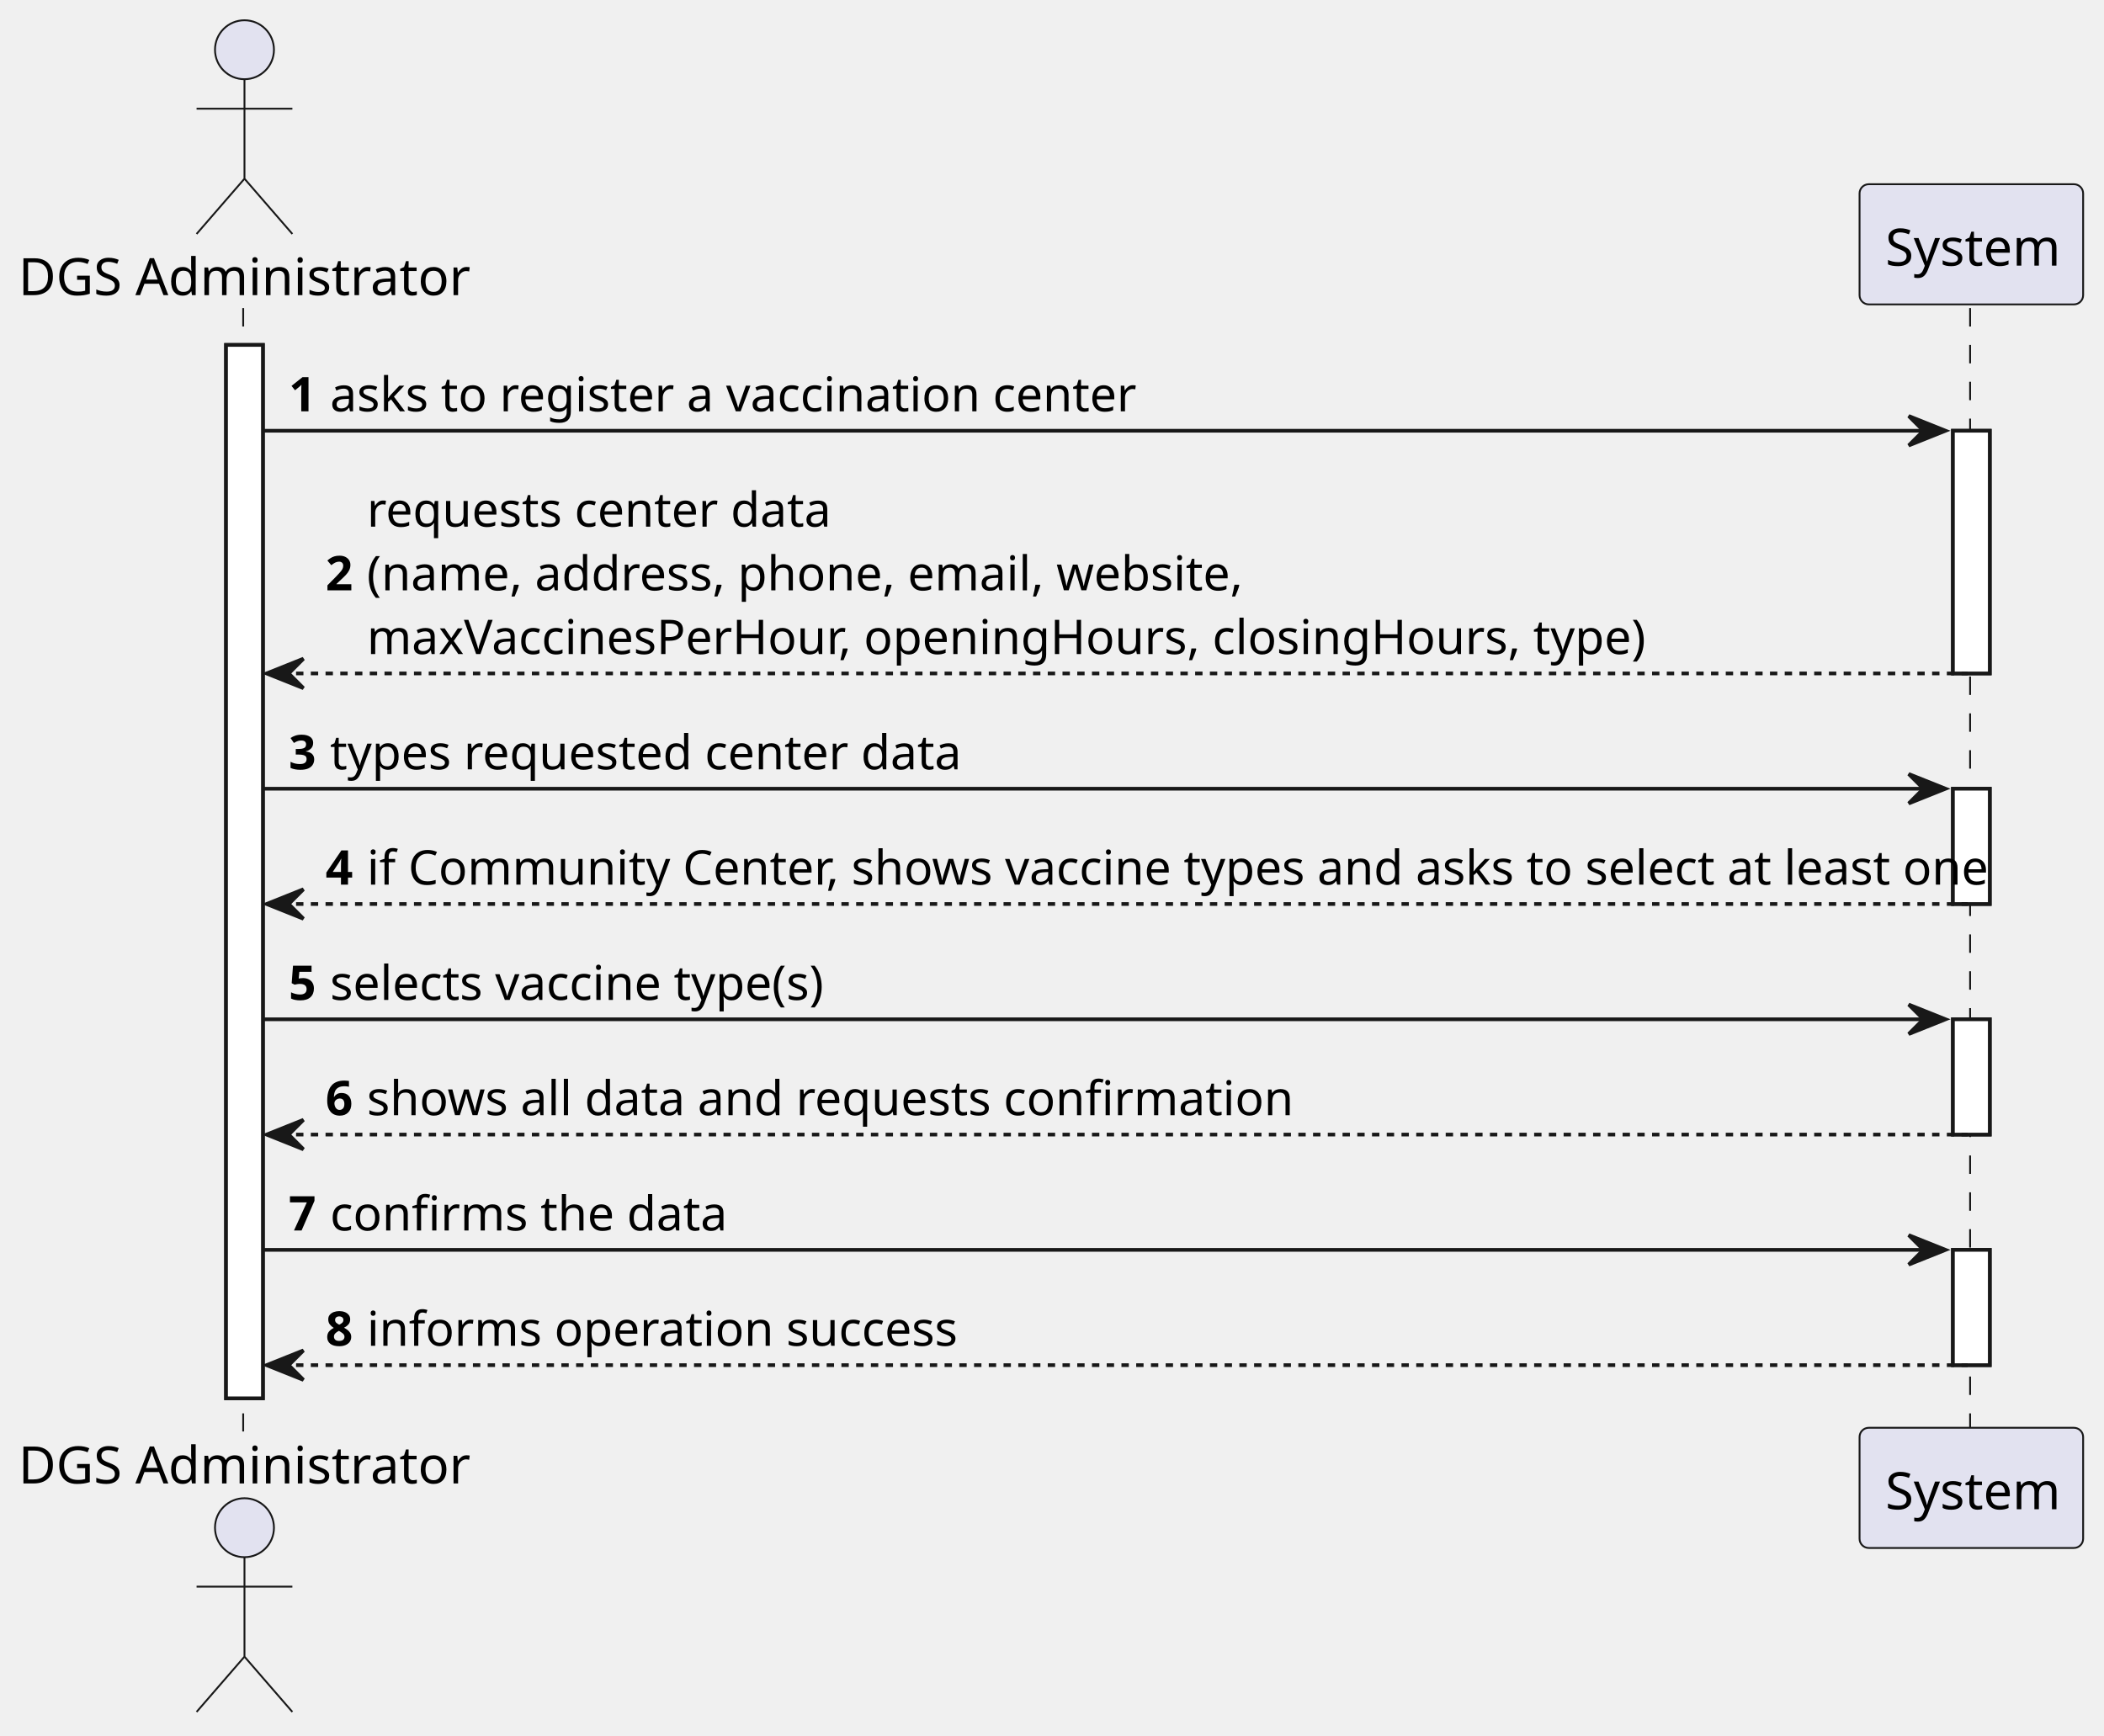
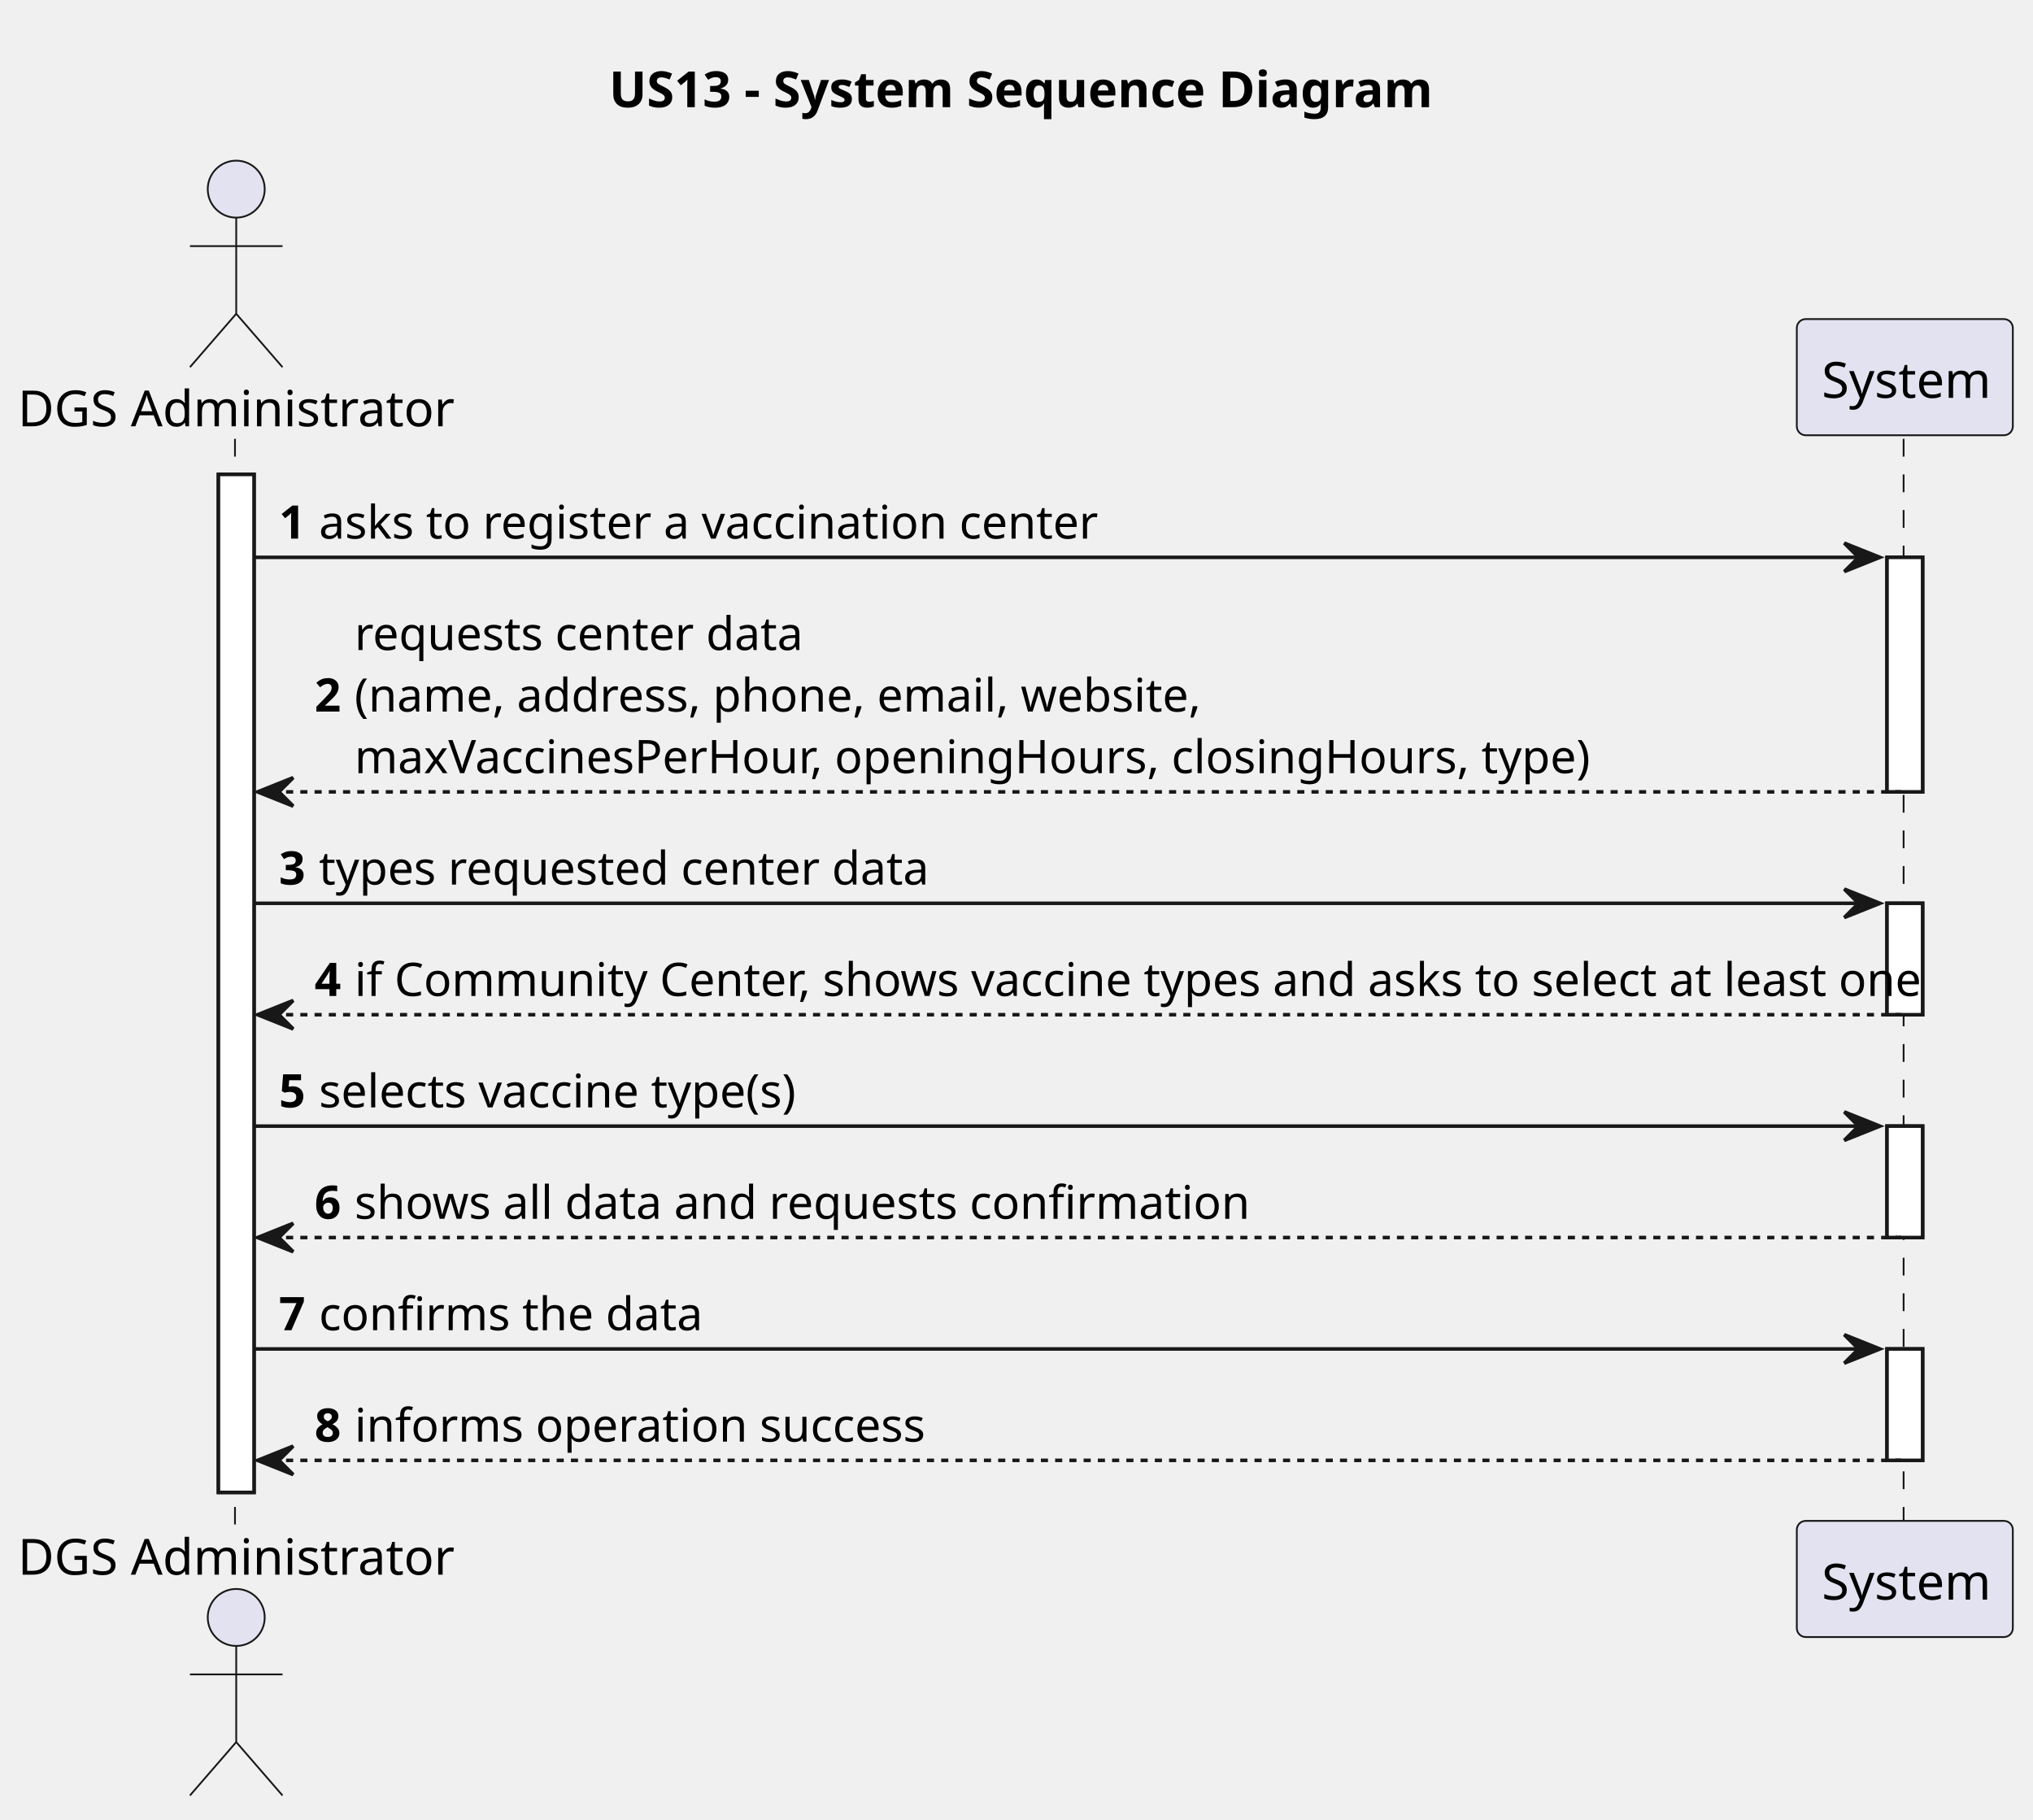
- <svg xmlns="http://www.w3.org/2000/svg" contentStyleType="text/css" data-diagram-type="SEQUENCE" height="471px" preserveAspectRatio="none" style="width:571px;height:471px;background:#FFFFFF;" version="1.1" viewBox="0 0 571 471" width="571px" zoomAndPan="magnify">
+ <svg xmlns="http://www.w3.org/2000/svg" contentStyleType="text/css" height="511px" preserveAspectRatio="none" style="width:571px;height:511px;background:#FFFFFF;" version="1.1" viewBox="0 0 571 511" width="571px" zoomAndPan="magnify">
  <defs />
  <g>
-     <g>
-       <rect fill="#FFFFFF" height="285.91" style="stroke:#181818;stroke-width:1;" width="10" x="61.348" y="93.621" />
-     </g>
-     <g>
-       <rect fill="#FFFFFF" height="65.873" style="stroke:#181818;stroke-width:1;" width="10" x="529.999" y="116.912" />
-     </g>
-     <g>
-       <rect fill="#FFFFFF" height="31.291" style="stroke:#181818;stroke-width:1;" width="10" x="529.999" y="214.076" />
-     </g>
-     <g>
-       <rect fill="#FFFFFF" height="31.291" style="stroke:#181818;stroke-width:1;" width="10" x="529.999" y="276.658" />
-     </g>
-     <g>
-       <rect fill="#FFFFFF" height="31.291" style="stroke:#181818;stroke-width:1;" width="10" x="529.999" y="339.24" />
-     </g>
-     <g>
-       <rect fill="#000000" fill-opacity="0" height="304.91" width="8" x="62.348" y="83.621" />
-       <line style="stroke:#181818;stroke-width:0.5;stroke-dasharray:5,5;" x1="66" x2="66" y1="83.621" y2="388.531" />
-     </g>
-     <g>
-       <rect fill="#000000" fill-opacity="0" height="304.91" width="8" x="530.999" y="83.621" />
-       <line style="stroke:#181818;stroke-width:0.5;stroke-dasharray:5,5;" x1="534.661" x2="534.661" y1="83.621" y2="388.531" />
-     </g>
-     <g class="participant participant-head" data-participant="Admin">
-       <text fill="#000000" font-family="sans-serif" font-size="14" lengthAdjust="spacing" textLength="116.696" x="5" y="80.107">DGS Administrator</text>
-       <ellipse cx="66.348" cy="13.5" fill="#E2E2F0" rx="8" ry="8" style="stroke:#181818;stroke-width:0.5;" />
-       <path d="M66.348,21.5 L66.348,48.5 M53.348,29.5 L79.348,29.5 M66.348,48.5 L53.348,63.5 M66.348,48.5 L79.348,63.5" fill="none" style="stroke:#181818;stroke-width:0.5;" />
-     </g>
-     <g class="participant participant-tail" data-participant="Admin">
-       <text fill="#000000" font-family="sans-serif" font-size="14" lengthAdjust="spacing" textLength="116.696" x="5" y="402.639">DGS Administrator</text>
-       <ellipse cx="66.348" cy="414.652" fill="#E2E2F0" rx="8" ry="8" style="stroke:#181818;stroke-width:0.5;" />
-       <path d="M66.348,422.652 L66.348,449.652 M53.348,430.652 L79.348,430.652 M66.348,449.652 L53.348,464.652 M66.348,449.652 L79.348,464.652" fill="none" style="stroke:#181818;stroke-width:0.5;" />
-     </g>
-     <g class="participant participant-head" data-participant="System">
-       <rect fill="#E2E2F0" height="32.621" rx="2.5" ry="2.5" style="stroke:#181818;stroke-width:0.5;" width="60.676" x="504.661" y="50" />
-       <text fill="#000000" font-family="sans-serif" font-size="14" lengthAdjust="spacing" textLength="46.676" x="511.661" y="72.107">System</text>
-     </g>
-     <g class="participant participant-tail" data-participant="System">
-       <rect fill="#E2E2F0" height="32.621" rx="2.5" ry="2.5" style="stroke:#181818;stroke-width:0.5;" width="60.676" x="504.661" y="387.531" />
-       <text fill="#000000" font-family="sans-serif" font-size="14" lengthAdjust="spacing" textLength="46.676" x="511.661" y="409.639">System</text>
-     </g>
-     <g>
-       <rect fill="#FFFFFF" height="285.91" style="stroke:#181818;stroke-width:1;" width="10" x="61.348" y="93.621" />
-     </g>
-     <g>
-       <rect fill="#FFFFFF" height="65.873" style="stroke:#181818;stroke-width:1;" width="10" x="529.999" y="116.912" />
-     </g>
-     <g>
-       <rect fill="#FFFFFF" height="31.291" style="stroke:#181818;stroke-width:1;" width="10" x="529.999" y="214.076" />
-     </g>
-     <g>
-       <rect fill="#FFFFFF" height="31.291" style="stroke:#181818;stroke-width:1;" width="10" x="529.999" y="276.658" />
-     </g>
-     <g>
-       <rect fill="#FFFFFF" height="31.291" style="stroke:#181818;stroke-width:1;" width="10" x="529.999" y="339.24" />
-     </g>
-     <g class="message" data-participant-1="Admin" data-participant-2="System">
-       <polygon fill="#181818" points="517.999,112.912,527.999,116.912,517.999,120.912,521.999,116.912" style="stroke:#181818;stroke-width:1;" />
-       <line style="stroke:#181818;stroke-width:1;" x1="71.348" x2="523.999" y1="116.912" y2="116.912" />
-       <text fill="#000000" font-family="sans-serif" font-size="13" font-weight="bold" lengthAdjust="spacing" textLength="7.23" x="78.348" y="111.649">1</text>
-       <text fill="#000000" font-family="sans-serif" font-size="13" lengthAdjust="spacing" textLength="207.378" x="89.578" y="111.649">asks to register a vaccination center</text>
-     </g>
-     <g class="message" data-participant-1="System" data-participant-2="Admin">
-       <polygon fill="#181818" points="82.348,178.785,72.348,182.785,82.348,186.785,78.348,182.785" style="stroke:#181818;stroke-width:1;" />
-       <line style="stroke:#181818;stroke-width:1;stroke-dasharray:2,2;" x1="76.348" x2="533.999" y1="182.785" y2="182.785" />
-       <text fill="#000000" font-family="sans-serif" font-size="13" font-weight="bold" lengthAdjust="spacing" textLength="7.23" x="88.348" y="160.231">2</text>
-       <text fill="#000000" font-family="sans-serif" font-size="13" lengthAdjust="spacing" textLength="118.517" x="99.578" y="142.94">requests center data</text>
-       <text fill="#000000" font-family="sans-serif" font-size="13" lengthAdjust="spacing" textLength="226.897" x="99.578" y="160.231">(name, address, phone, email, website,</text>
-       <text fill="#000000" font-family="sans-serif" font-size="13" lengthAdjust="spacing" textLength="332.376" x="99.578" y="177.523">maxVaccinesPerHour, openingHours, closingHours, type)</text>
-     </g>
-     <g class="message" data-participant-1="Admin" data-participant-2="System">
-       <polygon fill="#181818" points="517.999,210.076,527.999,214.076,517.999,218.076,521.999,214.076" style="stroke:#181818;stroke-width:1;" />
-       <line style="stroke:#181818;stroke-width:1;" x1="71.348" x2="523.999" y1="214.076" y2="214.076" />
-       <text fill="#000000" font-family="sans-serif" font-size="13" font-weight="bold" lengthAdjust="spacing" textLength="7.23" x="78.348" y="208.814">3</text>
-       <text fill="#000000" font-family="sans-serif" font-size="13" lengthAdjust="spacing" textLength="161.161" x="89.578" y="208.814">types requested center data</text>
-     </g>
-     <g class="message" data-participant-1="System" data-participant-2="Admin">
-       <polygon fill="#181818" points="82.348,241.367,72.348,245.367,82.348,249.367,78.348,245.367" style="stroke:#181818;stroke-width:1;" />
-       <line style="stroke:#181818;stroke-width:1;stroke-dasharray:2,2;" x1="76.348" x2="533.999" y1="245.367" y2="245.367" />
-       <text fill="#000000" font-family="sans-serif" font-size="13" font-weight="bold" lengthAdjust="spacing" textLength="7.23" x="88.348" y="240.105">4</text>
-       <text fill="#000000" font-family="sans-serif" font-size="13" lengthAdjust="spacing" textLength="423.42" x="99.578" y="240.105">if Community Center, shows vaccine types and asks to select at least one</text>
-     </g>
-     <g class="message" data-participant-1="Admin" data-participant-2="System">
-       <polygon fill="#181818" points="517.999,272.658,527.999,276.658,517.999,280.658,521.999,276.658" style="stroke:#181818;stroke-width:1;" />
-       <line style="stroke:#181818;stroke-width:1;" x1="71.348" x2="523.999" y1="276.658" y2="276.658" />
-       <text fill="#000000" font-family="sans-serif" font-size="13" font-weight="bold" lengthAdjust="spacing" textLength="7.23" x="78.348" y="271.396">5</text>
-       <text fill="#000000" font-family="sans-serif" font-size="13" lengthAdjust="spacing" textLength="131.492" x="89.578" y="271.396">selects vaccine type(s)</text>
-     </g>
-     <g class="message" data-participant-1="System" data-participant-2="Admin">
-       <polygon fill="#181818" points="82.348,303.949,72.348,307.949,82.348,311.949,78.348,307.949" style="stroke:#181818;stroke-width:1;" />
-       <line style="stroke:#181818;stroke-width:1;stroke-dasharray:2,2;" x1="76.348" x2="533.999" y1="307.949" y2="307.949" />
-       <text fill="#000000" font-family="sans-serif" font-size="13" font-weight="bold" lengthAdjust="spacing" textLength="7.23" x="88.348" y="302.687">6</text>
-       <text fill="#000000" font-family="sans-serif" font-size="13" lengthAdjust="spacing" textLength="235.574" x="99.578" y="302.687">shows all data and requests confirmation</text>
-     </g>
-     <g class="message" data-participant-1="Admin" data-participant-2="System">
-       <polygon fill="#181818" points="517.999,335.24,527.999,339.24,517.999,343.24,521.999,339.24" style="stroke:#181818;stroke-width:1;" />
-       <line style="stroke:#181818;stroke-width:1;" x1="71.348" x2="523.999" y1="339.24" y2="339.24" />
-       <text fill="#000000" font-family="sans-serif" font-size="13" font-weight="bold" lengthAdjust="spacing" textLength="7.23" x="78.348" y="333.978">7</text>
-       <text fill="#000000" font-family="sans-serif" font-size="13" lengthAdjust="spacing" textLength="99.715" x="89.578" y="333.978">confirms the data</text>
-     </g>
-     <g class="message" data-participant-1="System" data-participant-2="Admin">
-       <polygon fill="#181818" points="82.348,366.531,72.348,370.531,82.348,374.531,78.348,370.531" style="stroke:#181818;stroke-width:1;" />
-       <line style="stroke:#181818;stroke-width:1;stroke-dasharray:2,2;" x1="76.348" x2="533.999" y1="370.531" y2="370.531" />
-       <text fill="#000000" font-family="sans-serif" font-size="13" font-weight="bold" lengthAdjust="spacing" textLength="7.23" x="88.348" y="365.269">8</text>
-       <text fill="#000000" font-family="sans-serif" font-size="13" lengthAdjust="spacing" textLength="151.011" x="99.578" y="365.269">informs operation success</text>
-     </g>
+     <text fill="#000000" font-family="sans-serif" font-size="14" font-weight="bold" lengthAdjust="spacing" textLength="227.206" x="171.065" y="30.107">US13 - System Sequence Diagram</text>
+     <rect fill="#FFFFFF" height="285.91" style="stroke:#181818;stroke-width:1.0;" width="10" x="61.348" y="133.242" />
+     <rect fill="#FFFFFF" height="65.873" style="stroke:#181818;stroke-width:1.0;" width="10" x="529.999" y="156.533" />
+     <rect fill="#FFFFFF" height="31.291" style="stroke:#181818;stroke-width:1.0;" width="10" x="529.999" y="253.697" />
+     <rect fill="#FFFFFF" height="31.291" style="stroke:#181818;stroke-width:1.0;" width="10" x="529.999" y="316.279" />
+     <rect fill="#FFFFFF" height="31.291" style="stroke:#181818;stroke-width:1.0;" width="10" x="529.999" y="378.861" />
+     <line style="stroke:#181818;stroke-width:0.5;stroke-dasharray:5.0,5.0;" x1="66" x2="66" y1="123.242" y2="428.152" />
+     <line style="stroke:#181818;stroke-width:0.5;stroke-dasharray:5.0,5.0;" x1="534.661" x2="534.661" y1="123.242" y2="428.152" />
+     <text fill="#000000" font-family="sans-serif" font-size="14" lengthAdjust="spacing" textLength="116.696" x="5" y="119.728">DGS Administrator</text>
+     <ellipse cx="66.348" cy="53.121" fill="#E2E2F0" rx="8" ry="8" style="stroke:#181818;stroke-width:0.5;" />
+     <path d="M66.348,61.121 L66.348,88.121 M53.348,69.121 L79.348,69.121 M66.348,88.121 L53.348,103.121 M66.348,88.121 L79.348,103.121 " fill="none" style="stroke:#181818;stroke-width:0.5;" />
+     <text fill="#000000" font-family="sans-serif" font-size="14" lengthAdjust="spacing" textLength="116.696" x="5" y="442.26">DGS Administrator</text>
+     <ellipse cx="66.348" cy="454.273" fill="#E2E2F0" rx="8" ry="8" style="stroke:#181818;stroke-width:0.5;" />
+     <path d="M66.348,462.273 L66.348,489.273 M53.348,470.273 L79.348,470.273 M66.348,489.273 L53.348,504.273 M66.348,489.273 L79.348,504.273 " fill="none" style="stroke:#181818;stroke-width:0.5;" />
+     <rect fill="#E2E2F0" height="32.621" rx="2.5" ry="2.5" style="stroke:#181818;stroke-width:0.5;" width="60.676" x="504.661" y="89.621" />
+     <text fill="#000000" font-family="sans-serif" font-size="14" lengthAdjust="spacing" textLength="46.676" x="511.661" y="111.728">System</text>
+     <rect fill="#E2E2F0" height="32.621" rx="2.5" ry="2.5" style="stroke:#181818;stroke-width:0.5;" width="60.676" x="504.661" y="427.152" />
+     <text fill="#000000" font-family="sans-serif" font-size="14" lengthAdjust="spacing" textLength="46.676" x="511.661" y="449.26">System</text>
+     <rect fill="#FFFFFF" height="285.91" style="stroke:#181818;stroke-width:1.0;" width="10" x="61.348" y="133.242" />
+     <rect fill="#FFFFFF" height="65.873" style="stroke:#181818;stroke-width:1.0;" width="10" x="529.999" y="156.533" />
+     <rect fill="#FFFFFF" height="31.291" style="stroke:#181818;stroke-width:1.0;" width="10" x="529.999" y="253.697" />
+     <rect fill="#FFFFFF" height="31.291" style="stroke:#181818;stroke-width:1.0;" width="10" x="529.999" y="316.279" />
+     <rect fill="#FFFFFF" height="31.291" style="stroke:#181818;stroke-width:1.0;" width="10" x="529.999" y="378.861" />
+     <polygon fill="#181818" points="517.999,152.533,527.999,156.533,517.999,160.533,521.999,156.533" style="stroke:#181818;stroke-width:1.0;" />
+     <line style="stroke:#181818;stroke-width:1.0;" x1="71.348" x2="523.999" y1="156.533" y2="156.533" />
+     <text fill="#000000" font-family="sans-serif" font-size="13" font-weight="bold" lengthAdjust="spacing" textLength="7.23" x="78.348" y="151.27">1</text>
+     <text fill="#000000" font-family="sans-serif" font-size="13" lengthAdjust="spacing" textLength="207.378" x="89.578" y="151.27">asks to register a vaccination center</text>
+     <polygon fill="#181818" points="82.348,218.406,72.348,222.406,82.348,226.406,78.348,222.406" style="stroke:#181818;stroke-width:1.0;" />
+     <line style="stroke:#181818;stroke-width:1.0;stroke-dasharray:2.0,2.0;" x1="76.348" x2="533.999" y1="222.406" y2="222.406" />
+     <text fill="#000000" font-family="sans-serif" font-size="13" font-weight="bold" lengthAdjust="spacing" textLength="7.23" x="88.348" y="199.852">2</text>
+     <text fill="#000000" font-family="sans-serif" font-size="13" lengthAdjust="spacing" textLength="118.517" x="99.578" y="182.561">requests center data</text>
+     <text fill="#000000" font-family="sans-serif" font-size="13" lengthAdjust="spacing" textLength="226.897" x="99.578" y="199.852">(name, address, phone, email, website,</text>
+     <text fill="#000000" font-family="sans-serif" font-size="13" lengthAdjust="spacing" textLength="332.376" x="99.578" y="217.144">maxVaccinesPerHour, openingHours, closingHours, type)</text>
+     <polygon fill="#181818" points="517.999,249.697,527.999,253.697,517.999,257.697,521.999,253.697" style="stroke:#181818;stroke-width:1.0;" />
+     <line style="stroke:#181818;stroke-width:1.0;" x1="71.348" x2="523.999" y1="253.697" y2="253.697" />
+     <text fill="#000000" font-family="sans-serif" font-size="13" font-weight="bold" lengthAdjust="spacing" textLength="7.23" x="78.348" y="248.435">3</text>
+     <text fill="#000000" font-family="sans-serif" font-size="13" lengthAdjust="spacing" textLength="161.161" x="89.578" y="248.435">types requested center data</text>
+     <polygon fill="#181818" points="82.348,280.988,72.348,284.988,82.348,288.988,78.348,284.988" style="stroke:#181818;stroke-width:1.0;" />
+     <line style="stroke:#181818;stroke-width:1.0;stroke-dasharray:2.0,2.0;" x1="76.348" x2="533.999" y1="284.988" y2="284.988" />
+     <text fill="#000000" font-family="sans-serif" font-size="13" font-weight="bold" lengthAdjust="spacing" textLength="7.23" x="88.348" y="279.726">4</text>
+     <text fill="#000000" font-family="sans-serif" font-size="13" lengthAdjust="spacing" textLength="423.42" x="99.578" y="279.726">if Community Center, shows vaccine types and asks to select at least one</text>
+     <polygon fill="#181818" points="517.999,312.279,527.999,316.279,517.999,320.279,521.999,316.279" style="stroke:#181818;stroke-width:1.0;" />
+     <line style="stroke:#181818;stroke-width:1.0;" x1="71.348" x2="523.999" y1="316.279" y2="316.279" />
+     <text fill="#000000" font-family="sans-serif" font-size="13" font-weight="bold" lengthAdjust="spacing" textLength="7.23" x="78.348" y="311.017">5</text>
+     <text fill="#000000" font-family="sans-serif" font-size="13" lengthAdjust="spacing" textLength="131.492" x="89.578" y="311.017">selects vaccine type(s)</text>
+     <polygon fill="#181818" points="82.348,343.57,72.348,347.57,82.348,351.57,78.348,347.57" style="stroke:#181818;stroke-width:1.0;" />
+     <line style="stroke:#181818;stroke-width:1.0;stroke-dasharray:2.0,2.0;" x1="76.348" x2="533.999" y1="347.57" y2="347.57" />
+     <text fill="#000000" font-family="sans-serif" font-size="13" font-weight="bold" lengthAdjust="spacing" textLength="7.23" x="88.348" y="342.308">6</text>
+     <text fill="#000000" font-family="sans-serif" font-size="13" lengthAdjust="spacing" textLength="235.574" x="99.578" y="342.308">shows all data and requests confirmation</text>
+     <polygon fill="#181818" points="517.999,374.861,527.999,378.861,517.999,382.861,521.999,378.861" style="stroke:#181818;stroke-width:1.0;" />
+     <line style="stroke:#181818;stroke-width:1.0;" x1="71.348" x2="523.999" y1="378.861" y2="378.861" />
+     <text fill="#000000" font-family="sans-serif" font-size="13" font-weight="bold" lengthAdjust="spacing" textLength="7.23" x="78.348" y="373.599">7</text>
+     <text fill="#000000" font-family="sans-serif" font-size="13" lengthAdjust="spacing" textLength="99.715" x="89.578" y="373.599">confirms the data</text>
+     <polygon fill="#181818" points="82.348,406.152,72.348,410.152,82.348,414.152,78.348,410.152" style="stroke:#181818;stroke-width:1.0;" />
+     <line style="stroke:#181818;stroke-width:1.0;stroke-dasharray:2.0,2.0;" x1="76.348" x2="533.999" y1="410.152" y2="410.152" />
+     <text fill="#000000" font-family="sans-serif" font-size="13" font-weight="bold" lengthAdjust="spacing" textLength="7.23" x="88.348" y="404.89">8</text>
+     <text fill="#000000" font-family="sans-serif" font-size="13" lengthAdjust="spacing" textLength="151.011" x="99.578" y="404.89">informs operation success</text>
  </g>
</svg>
